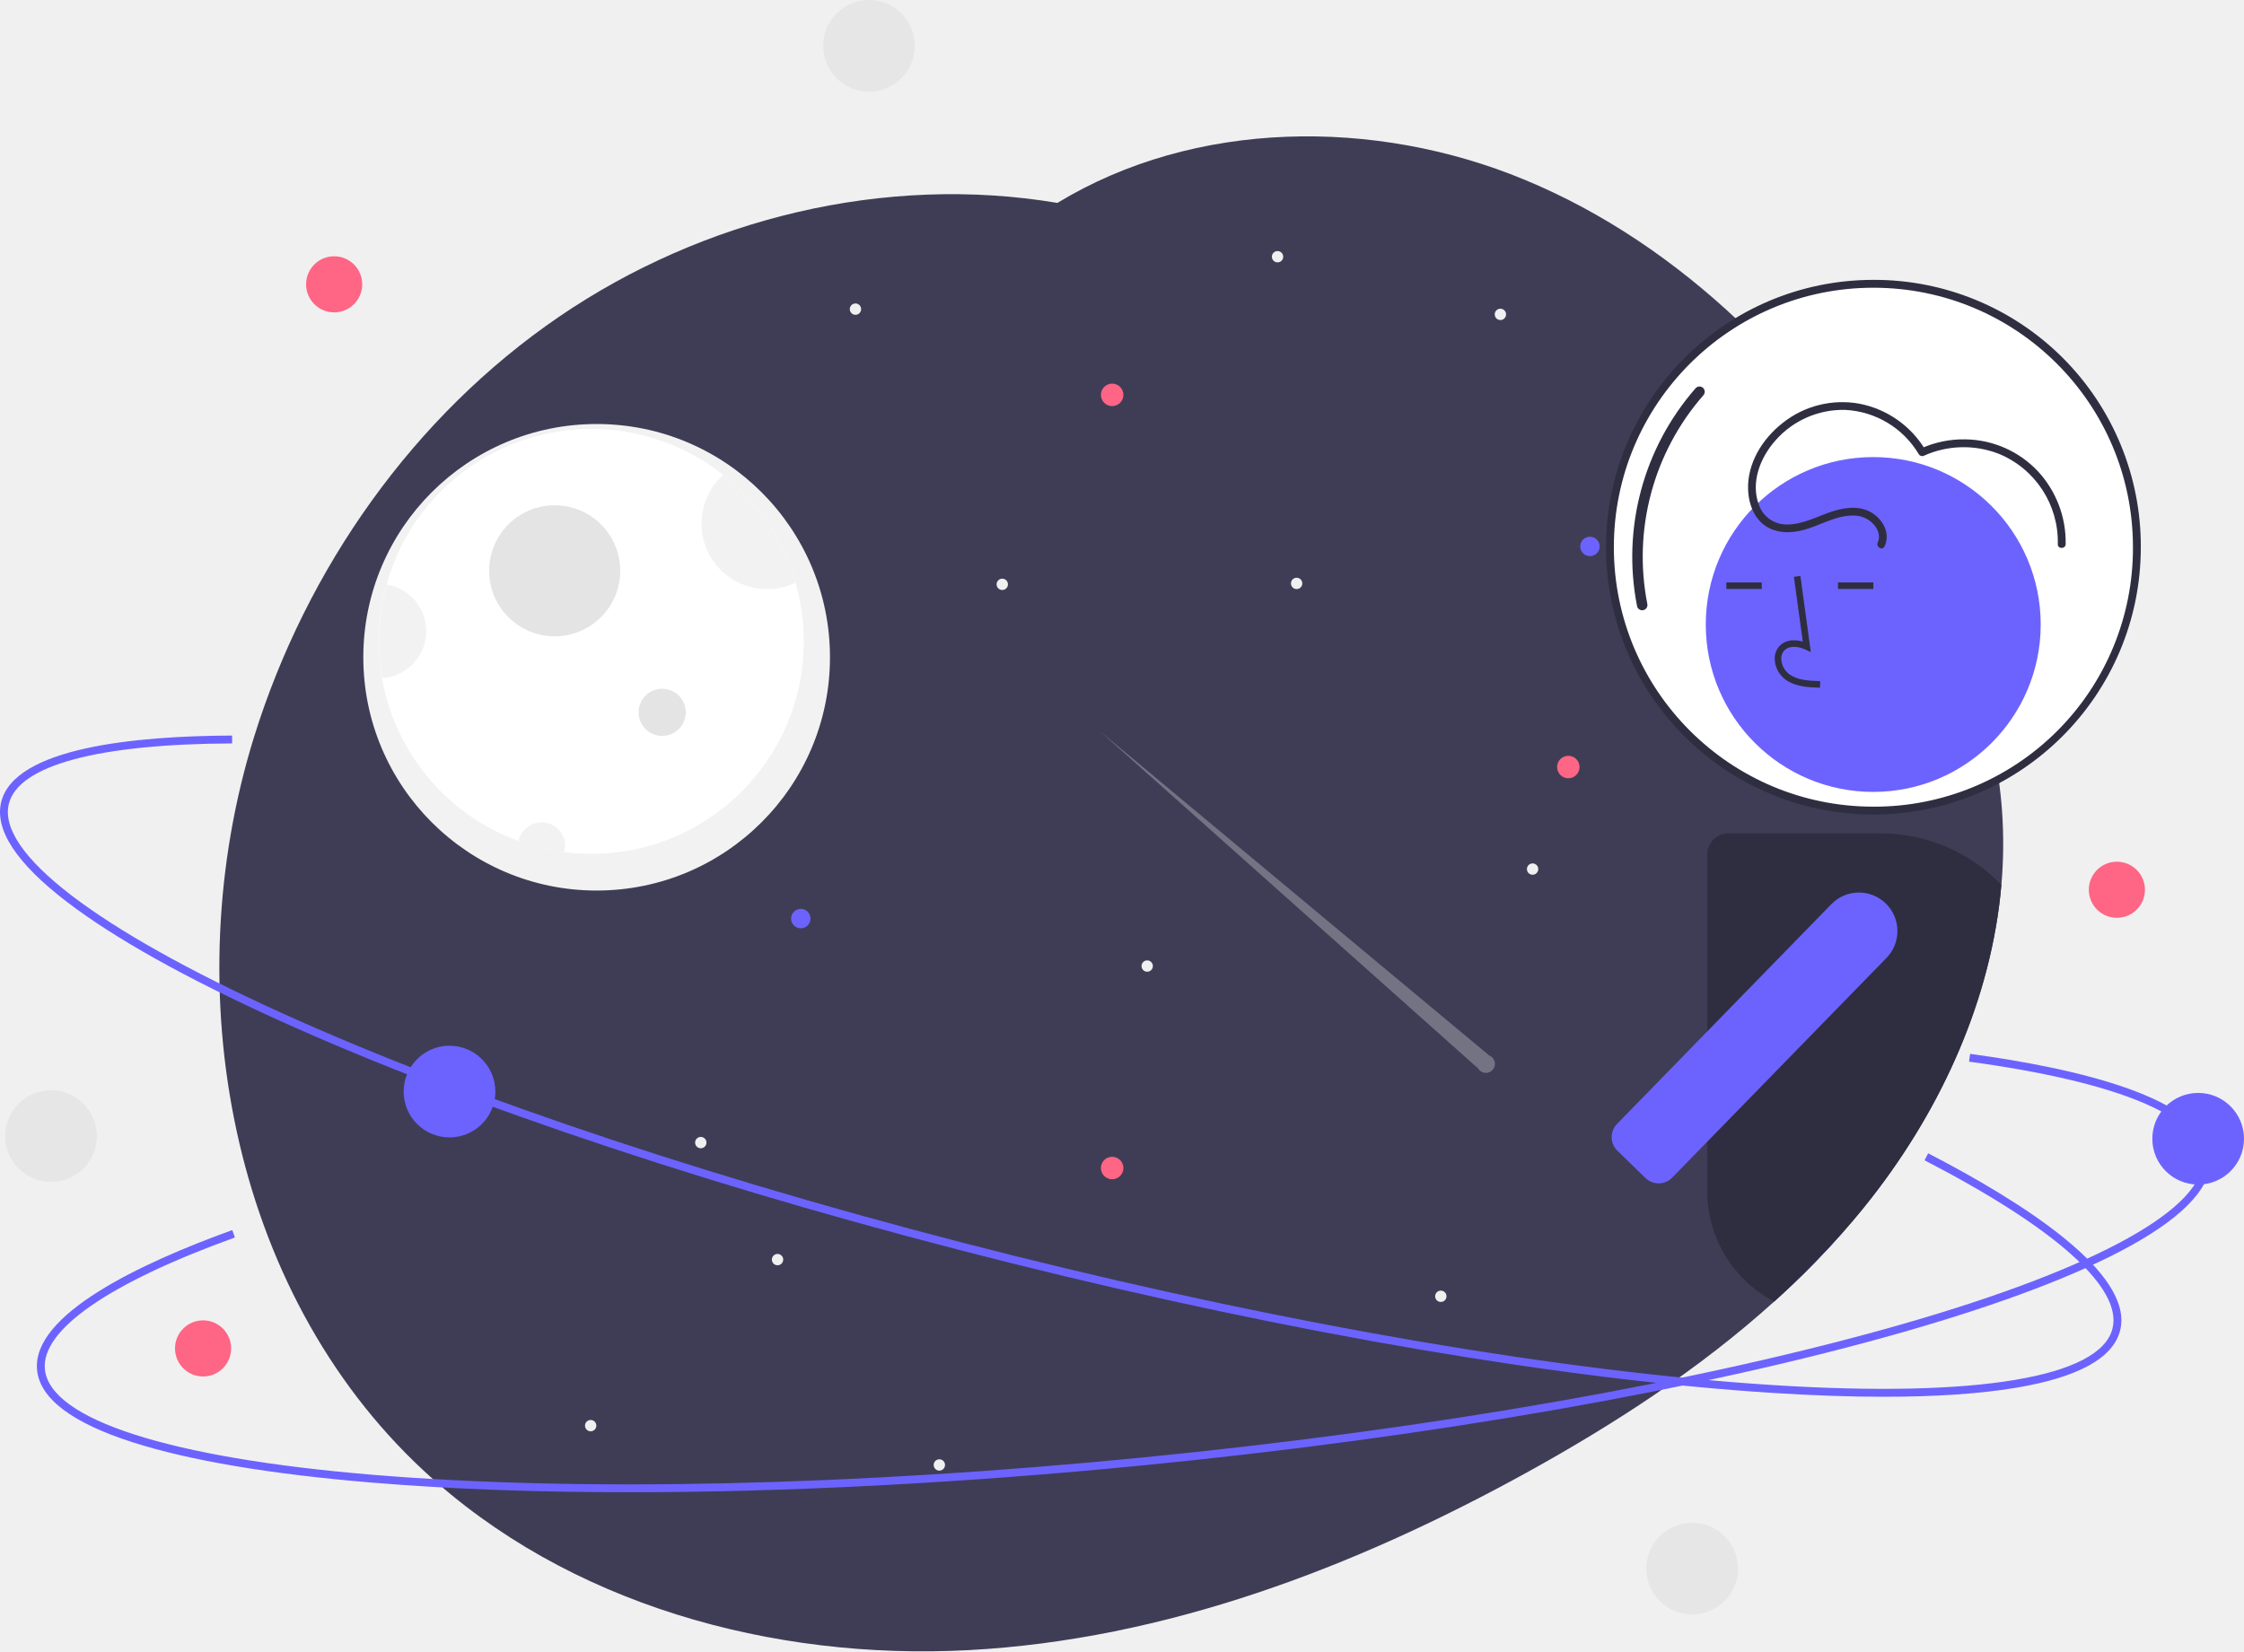
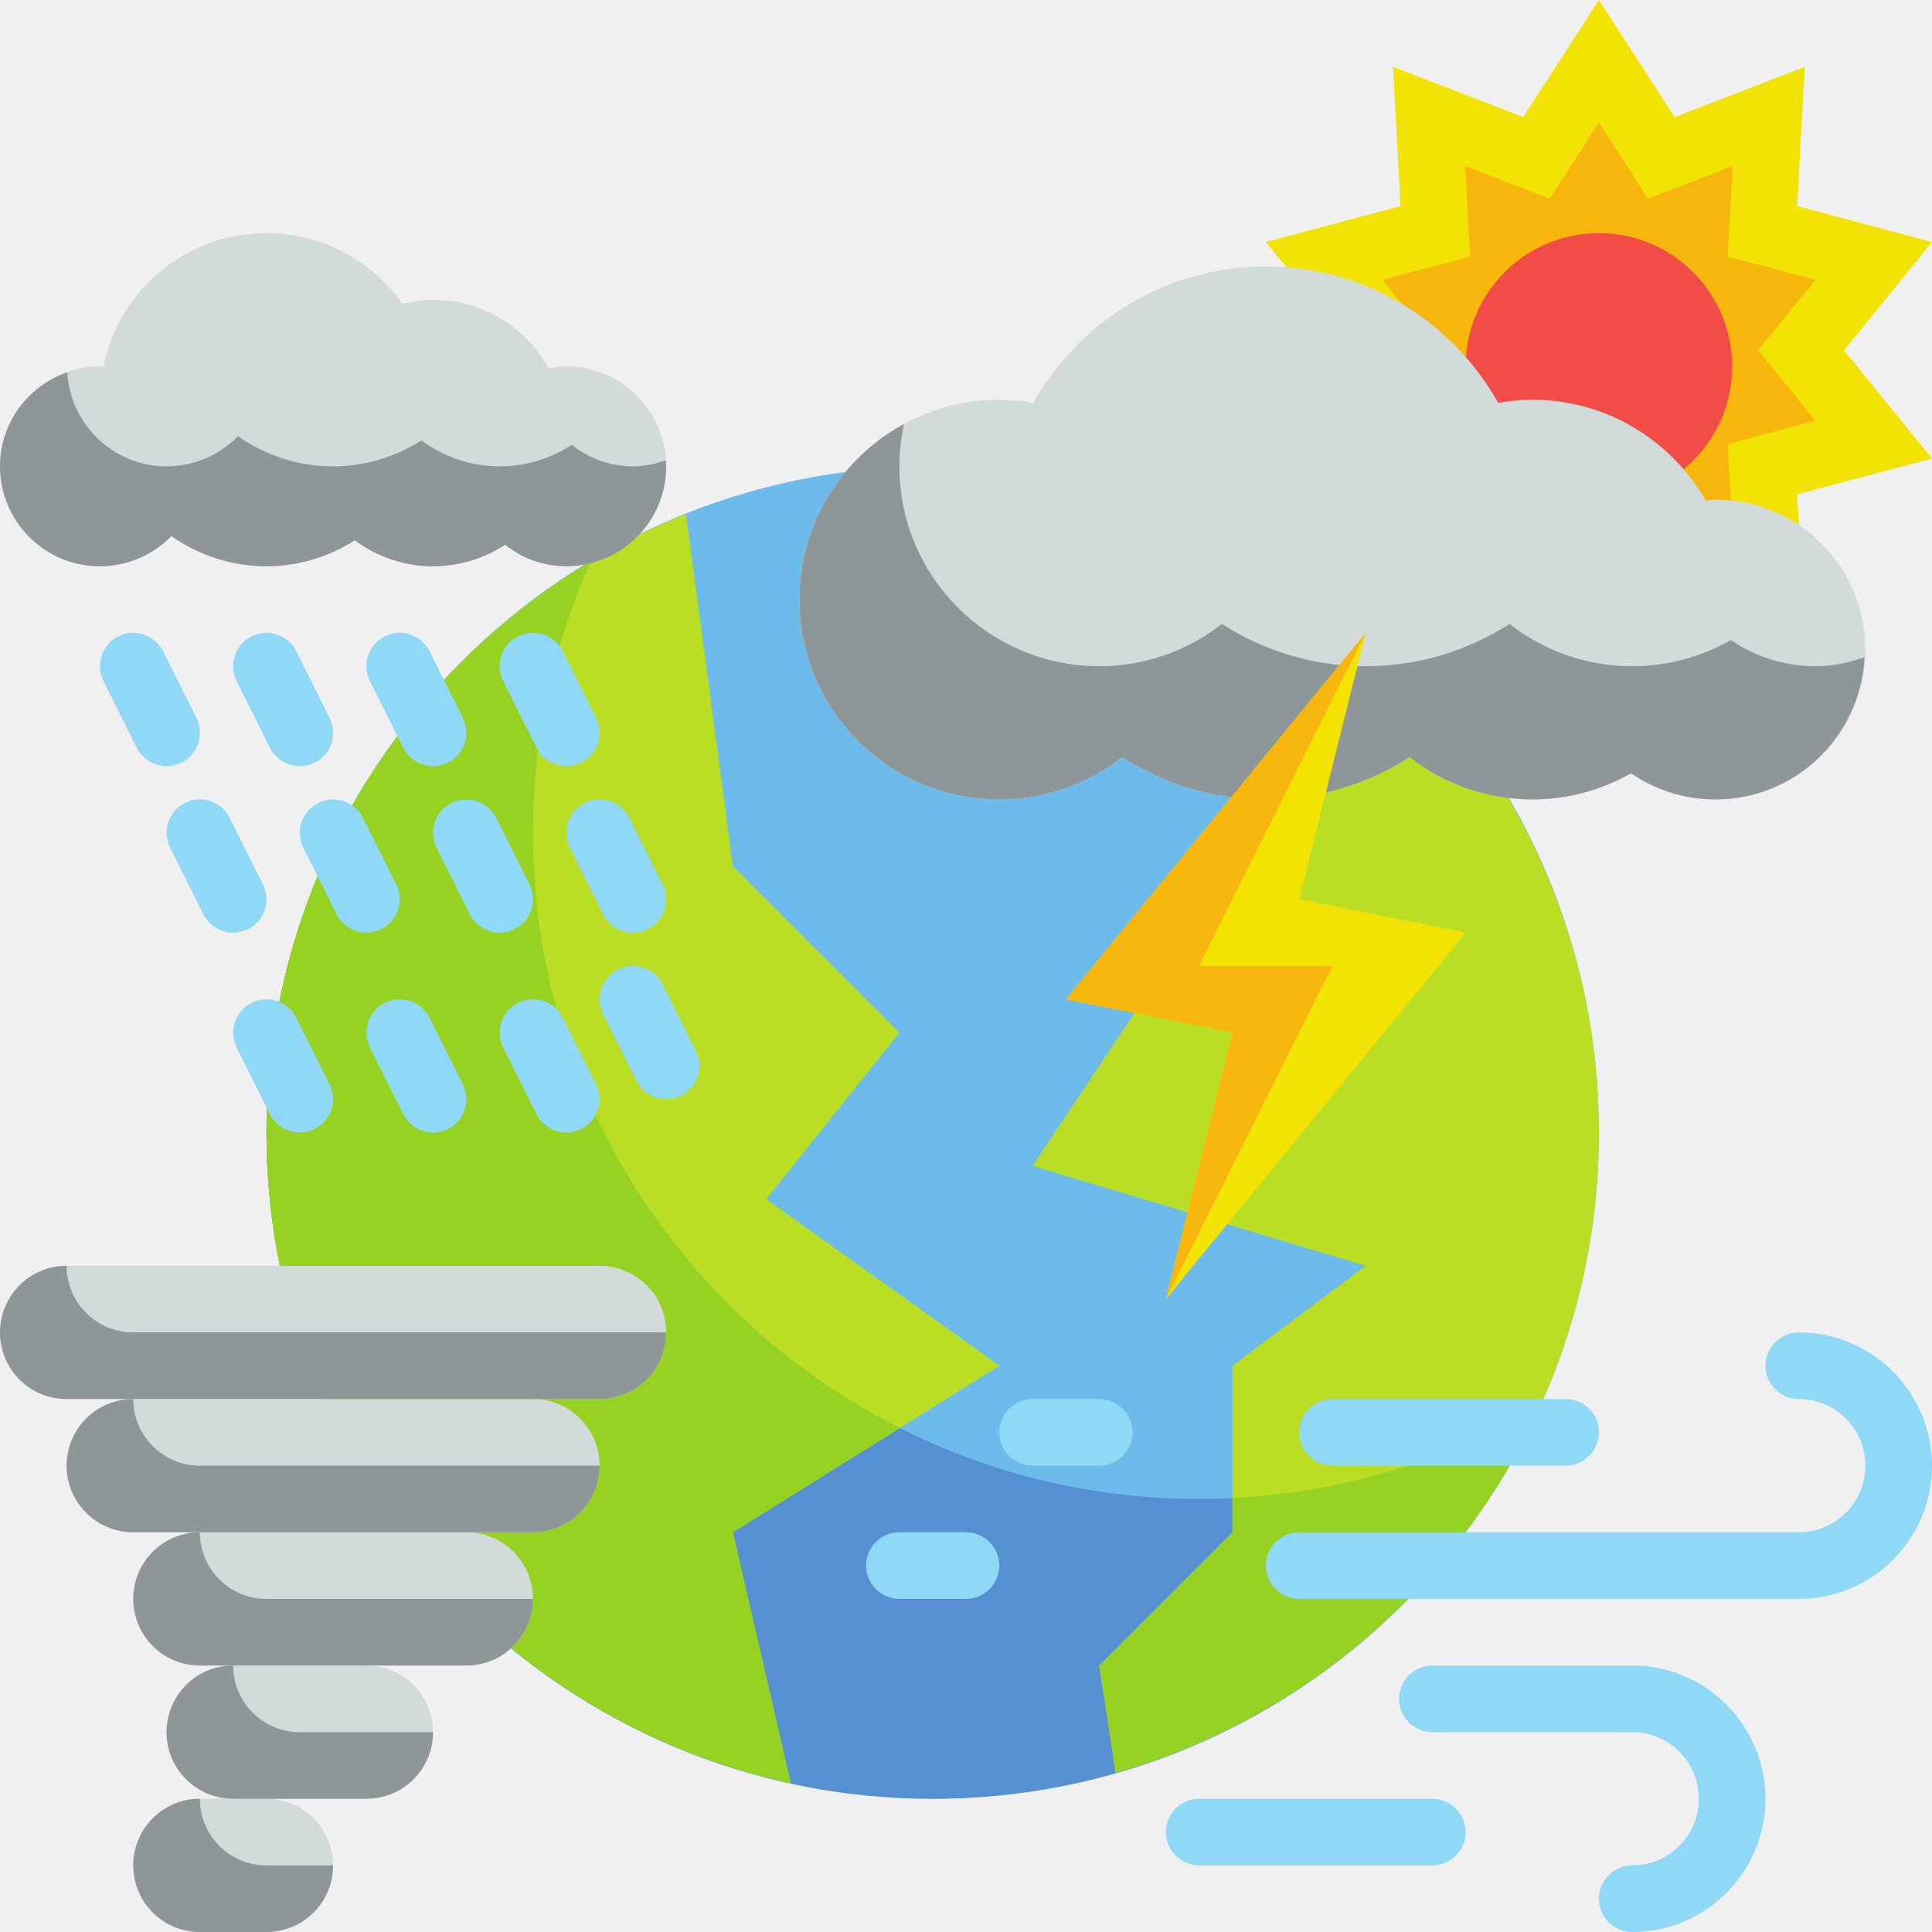
- <svg xmlns="http://www.w3.org/2000/svg" id="a27b99c7-e964-4c47-a10a-750eac27831c" data-name="Layer 1" width="855.94" height="630.066" viewBox="0 0 855.94 630.066">
-   <path d="M935.432,472.558c-3.73,43.08-22.51,84.71-49.3,119.14q-1.68,2.16-3.4,4.28-3.87,4.77-7.94,9.36-4.98,5.655-10.25,11.05-4.29,4.44-8.78,8.69-3.465,3.315-7.01,6.5c-28.43,25.69-61.09,46.89-94.74,65.43-65.67,36.17-137.65,63.57-212.52,67.56-74.86,3.98-153.01-17.46-207.91-68.52-73.99-68.81-94.64-183.58-64.6-280.05,19.98-64.18,60.76-122.24,116.26-160.16,55.02-37.59,124.43-54.51,190.12-43.45,52.44-31.87,121.09-32.48,178.1-8.89,30.42,12.59,57.72,31.31,81.67,53.93a339.343,339.343,0,0,1,30.72,33.23q1.455,1.785,2.88,3.6,5.97,7.545,11.55,15.4,8.01,11.265,15.21,23.03c1.32,2.16,2.63,4.33,3.91,6.52.86,1.47,1.73,2.95,2.58,4.44a.298.298,0,0,1,.04.1c13.31,23.41,24.19,48.39,29.86,74.5,1,4.62,1.84,9.26,2.49,13.94v.01q.855,5.955,1.29,11.97A176.977,176.977,0,0,1,935.432,472.558Z" transform="translate(-172.0302 -134.967)" fill="#3f3d56" />
-   <path d="M740.074,537.684,591.612,414.006,735.84,542.638a3.442,3.442,0,1,0,4.234-4.954Z" transform="translate(-172.0302 -134.967)" fill="#f0f0f0" opacity="0.3" />
-   <circle cx="227.582" cy="250.781" r="89" fill="#f2f2f2" />
-   <path d="M478.612,379.748a80.994,80.994,0,0,1-81,81,81.572,81.572,0,0,1-27.8-4.9,81.055,81.055,0,1,1,108.8-76.1Z" transform="translate(-172.0302 -134.967)" fill="#fff" />
-   <circle cx="211.582" cy="217.781" r="25" fill="#e4e4e4" />
-   <path d="M475.452,357.278a25.001,25.001,0,0,1-27.6-41.08A81.053,81.053,0,0,1,475.452,357.278Z" transform="translate(-172.0302 -134.967)" fill="#f2f2f2" />
-   <circle cx="252.582" cy="271.781" r="9" fill="#e4e4e4" />
-   <path d="M387.612,457.748a9.046,9.046,0,0,1-.31,2.34,79.528,79.528,0,0,1-17.49-4.24,9.002,9.002,0,0,1,17.8,1.9Z" transform="translate(-172.0302 -134.967)" fill="#f2f2f2" />
-   <path d="M334.612,375.748a18.002,18.002,0,0,1-16.8,17.96,81.548,81.548,0,0,1,1.76-35.71A18,18,0,0,1,334.612,375.748Z" transform="translate(-172.0302 -134.967)" fill="#f2f2f2" />
-   <circle cx="606.457" cy="208.483" r="3.702" fill="#6c63ff" />
-   <circle cx="572.302" cy="119.949" r="2.163" fill="#f0f0f0" />
-   <circle cx="225.302" cy="543.949" r="2.163" fill="#f0f0f0" />
-   <circle cx="584.581" cy="331.594" r="2.163" fill="#f0f0f0" />
-   <circle cx="305.457" cy="350.483" r="3.702" fill="#6c63ff" />
-   <circle cx="171.457" cy="416.483" r="17.483" fill="#6c63ff" />
-   <circle cx="267.302" cy="435.949" r="2.163" fill="#f0f0f0" />
-   <circle cx="487.302" cy="97.949" r="2.163" fill="#f0f0f0" />
-   <circle cx="358.302" cy="558.949" r="2.163" fill="#f0f0f0" />
-   <circle cx="326.302" cy="117.949" r="2.163" fill="#f0f0f0" />
-   <circle cx="382.302" cy="222.949" r="2.163" fill="#f0f0f0" />
-   <circle cx="296.581" cy="480.594" r="2.163" fill="#f0f0f0" />
-   <circle cx="549.581" cy="494.594" r="2.163" fill="#f0f0f0" />
-   <circle cx="437.581" cy="368.594" r="2.163" fill="#f0f0f0" />
-   <circle cx="494.581" cy="222.594" r="2.163" fill="#f0f0f0" />
-   <circle cx="598.212" cy="292.655" r="4.289" fill="#ff6584" />
-   <circle cx="424.212" cy="150.655" r="4.289" fill="#ff6584" />
-   <circle cx="424.212" cy="445.655" r="4.289" fill="#ff6584" />
-   <path d="M863.452,605.338a7.694,7.694,0,0,0-7.39,5.58,7.39,7.39,0,0,0-.3,2.12v12.04q4.485-4.245,8.78-8.69,5.265-5.4,10.25-11.05Z" transform="translate(-172.0302 -134.967)" fill="#6c63ff" />
-   <path d="M890.681,667.898q-19.368,0-42.457-1.464c-79.614-5.056-182.738-22.633-290.376-49.492-107.638-26.859-206.93-59.794-279.585-92.734-35.393-16.047-62.556-31.236-80.735-45.147-19.247-14.727-27.666-27.564-25.024-38.153,5.148-20.629,50.731-25.142,88.064-25.295l.013,3c-51.268.21-81.514,8.387-85.166,23.022-4.652,18.64,33.287,47.741,104.087,79.841,72.496,32.868,171.605,65.739,279.073,92.557,107.467,26.816,210.401,44.363,289.84,49.408,77.579,4.928,124.743-2.938,129.395-21.578,3.862-15.477-21.598-38.275-71.689-64.198l1.379-2.664c36.397,18.836,78.646,45.852,73.222,67.589-2.643,10.589-16.105,17.965-40.015,21.923C927.076,666.767,910.335,667.898,890.681,667.898Z" transform="translate(-172.0302 -134.967)" fill="#6c63ff" />
-   <circle cx="714.582" cy="208.781" r="100.5" fill="#fff" />
-   <path d="M886.612,241.748a102,102,0,1,0,102,102A101.635,101.635,0,0,0,886.612,241.748Zm0,201a99,99,0,1,1,99-99A98.618,98.618,0,0,1,886.612,442.748Z" transform="translate(-172.0302 -134.967)" fill="#2f2e41" />
-   <path d="M798.417,367.818a2.001,2.001,0,0,1-1.957-1.598,97.669,97.669,0,0,1,22.341-83.135,2,2,0,0,1,2.986,2.661A93.597,93.597,0,0,0,800.378,365.415a2.002,2.002,0,0,1-1.961,2.403Z" transform="translate(-172.0302 -134.967)" fill="#2f2e41" />
-   <circle cx="714.519" cy="238.274" r="63.877" fill="#6c63ff" />
-   <path d="M866.248,397.357c-4.141-.115-9.294-.259-13.264-3.159a10.186,10.186,0,0,1-4.008-7.606,6.852,6.852,0,0,1,2.33-5.628c2.074-1.752,5.101-2.163,8.364-1.204l-3.381-24.706,2.482-.34,3.974,29.045-2.072-.951c-2.403-1.102-5.701-1.663-7.75.069a4.403,4.403,0,0,0-1.444,3.627,7.699,7.699,0,0,0,2.982,5.671c3.089,2.257,7.197,2.548,11.856,2.678Z" transform="translate(-172.0302 -134.967)" fill="#2f2e41" />
-   <rect x="658.495" y="222.218" width="13.491" height="2.505" fill="#2f2e41" />
-   <rect x="701.08" y="222.218" width="13.491" height="2.505" fill="#2f2e41" />
-   <path d="M889.232,452.908h-57.9a8.147,8.147,0,0,0-8.14,8.14v128.33a47.67,47.67,0,0,0,25.56,42.2q3.555-3.18,7.01-6.5,4.485-4.245,8.78-8.69,5.265-5.4,10.25-11.05,4.08-4.59,7.94-9.36,1.725-2.115,3.4-4.28c26.79-34.43,45.57-76.06,49.3-119.14A64.049,64.049,0,0,0,889.232,452.908Z" transform="translate(-172.0302 -134.967)" fill="#2f2e41" />
-   <path d="M891.342,479.688a14.611,14.611,0,0,0-10.43-4.17,14.465,14.465,0,0,0-9.16,3.36,13.123,13.123,0,0,0-1.17,1.07l-47.39,48.6-34.37,35.25a6.801,6.801,0,0,0-1.28,1.8,7.296,7.296,0,0,0-.77,3.32,7.168,7.168,0,0,0,2.18,5.07l1.35,1.32,9.8,9.55.01-.01a7.291,7.291,0,0,0,4.66,1.63,7.167,7.167,0,0,0,5.07-2.18l1.59-1.62,11.38-11.67.38-.39,68.41-70.16a14.691,14.691,0,0,0-.26-20.77Z" transform="translate(-172.0302 -134.967)" fill="#6c63ff" />
-   <path d="M890.862,343.44c2.112-4.467-.053-9.238-3.764-12.091-4.676-3.595-10.722-3.001-16.04-1.299-5.822,1.863-11.514,5.216-17.804,5.023a11.131,11.131,0,0,1-10.244-7.278c-3.369-8.639.436-18.295,6.3-24.847a34.268,34.268,0,0,1,26.544-11.586,34.65,34.65,0,0,1,28.068,16.903,1.541,1.541,0,0,0,2.052.538,36.882,36.882,0,0,1,28.394-.714,36.29,36.29,0,0,1,22.58,34.492c-.05,1.931,2.95,1.93,3,0a39.892,39.892,0,0,0-10.599-27.812,38.719,38.719,0,0,0-27.567-12.168,39.336,39.336,0,0,0-17.322,3.612l2.052.538a37.699,37.699,0,0,0-25.099-17.728,36.485,36.485,0,0,0-29.424,7.328c-7.702,6.027-13.538,15.38-13.175,25.411.157,4.34,1.447,8.796,4.461,12.031,3.86,4.143,9.622,4.859,14.946,3.798,7.076-1.411,13.535-6.064,20.911-5.921a10.212,10.212,0,0,1,7.642,3.445c1.625,1.833,2.604,4.47,1.497,6.811-.821,1.736,1.765,3.26,2.59,1.514Z" transform="translate(-172.0302 -134.967)" fill="#2f2e41" />
-   <path d="M412.094,704.323c-35.599.001-68.694-1.221-98.322-3.686-38.727-3.223-69.415-8.403-91.21-15.396-23.077-7.405-35.319-16.667-36.388-27.528-2.083-21.158,39.334-40.725,74.445-53.413l1.02,2.822c-48.217,17.424-73.957,35.286-72.479,50.298,1.882,19.119,47.392,33.781,124.862,40.228,79.325,6.601,183.717,4.262,293.947-6.59,110.23-10.849,213.076-28.906,289.591-50.846,74.726-21.426,116.505-44.68,114.623-63.799-1.562-15.874-33.203-28.793-89.092-36.379l.403-2.973c40.61,5.512,89.479,16.762,91.674,39.058,1.069,10.861-9.133,22.332-30.323,34.094-20.015,11.109-49.104,22.173-86.458,32.883-76.685,21.988-179.72,40.081-290.125,50.948C539.002,700.86,472.017,704.323,412.094,704.323Z" transform="translate(-172.0302 -134.967)" fill="#6c63ff" />
-   <circle cx="838.457" cy="434.483" r="17.483" fill="#6c63ff" />
-   <circle cx="331.457" cy="17.483" r="17.483" fill="#e6e6e6" />
-   <circle cx="19.457" cy="433.483" r="17.483" fill="#e6e6e6" />
-   <circle cx="127.457" cy="108.483" r="10.702" fill="#ff6584" />
-   <circle cx="77.457" cy="514.483" r="10.702" fill="#ff6584" />
-   <circle cx="807.457" cy="339.483" r="10.702" fill="#ff6584" />
-   <circle cx="645.457" cy="598.483" r="17.483" fill="#e6e6e6" />
+ <svg xmlns="http://www.w3.org/2000/svg" width="500" zoomAndPan="magnify" viewBox="0 0 375 375" height="500" preserveAspectRatio="xMidYMid meet" version="1.0">
+   <path fill="#6dbbea" d="M 310.344 219.828 C 310.344 291.25 252.457 349.137 181.035 349.137 C 109.609 349.137 51.723 291.25 51.723 219.828 C 51.723 148.402 109.609 90.516 181.035 90.516 C 252.457 90.516 310.344 148.402 310.344 219.828 " fill-opacity="1" fill-rule="nonzero" />
+   <path fill="#578fd3" d="M 232.758 290.949 C 161.336 290.949 103.449 233.062 103.449 161.637 C 103.449 142.848 107.539 125.066 114.738 108.953 C 77.031 131.531 51.723 172.676 51.723 219.828 C 51.723 291.25 109.609 349.137 181.035 349.137 C 233.668 349.137 278.875 317.645 299.055 272.512 C 279.66 284.156 257.031 290.949 232.758 290.949 " fill-opacity="1" fill-rule="nonzero" />
+   <path fill="#b9de23" d="M 268.242 124.562 L 200.43 226.293 L 265.086 245.691 L 239.223 265.086 L 239.223 297.414 L 213.363 323.277 L 216.57 344.086 C 270.668 328.629 310.344 278.902 310.344 219.828 C 310.344 182.07 294.055 148.203 268.242 124.562 " fill-opacity="1" fill-rule="nonzero" />
+   <path fill="#b9de23" d="M 51.723 219.828 C 51.723 281.781 95.316 333.504 153.48 346.133 L 142.242 297.414 L 193.965 265.086 L 148.707 232.758 L 174.57 200.43 L 142.242 168.102 L 133.148 99.785 C 85.465 118.828 51.723 165.352 51.723 219.828 " fill-opacity="1" fill-rule="nonzero" />
+   <path fill="#95d221" d="M 299.105 272.586 C 283.648 307.113 253.441 333.555 216.52 344.086 L 213.363 323.277 L 239.223 297.414 L 239.223 290.746 C 261.02 289.711 281.453 283.246 299.105 272.586 " fill-opacity="1" fill-rule="nonzero" />
+   <path fill="#95d221" d="M 142.242 297.414 L 153.48 346.105 C 95.289 333.504 51.723 281.781 51.723 219.828 C 51.723 172.625 77.004 131.508 114.688 108.953 C 107.465 125.043 103.449 142.898 103.449 161.637 C 103.449 212.199 132.418 255.918 174.695 277.184 L 142.242 297.414 " fill-opacity="1" fill-rule="nonzero" />
+   <path fill="#f3e305" d="M 310.344 0 L 325.043 22.73 L 350.301 12.98 L 348.836 40.004 L 375 46.977 L 357.926 67.988 L 375 89 L 348.836 95.945 L 350.301 122.973 L 325.043 113.246 L 310.344 135.977 L 295.645 113.246 L 270.391 122.973 L 271.855 95.945 L 245.691 89 L 262.762 67.988 L 245.691 46.977 L 271.855 40.004 L 270.391 12.98 L 295.645 22.73 L 310.344 0 " fill-opacity="1" fill-rule="nonzero" />
+   <path fill="#f7b60b" d="M 300.797 97.387 L 284.383 103.727 L 285.34 86.172 L 268.32 81.629 L 279.43 67.988 L 268.32 54.324 L 285.34 49.805 L 284.383 32.227 L 300.797 38.566 L 310.344 23.793 L 319.891 38.566 L 336.309 32.227 L 335.348 49.805 L 352.371 54.324 L 341.258 67.988 L 352.371 81.629 L 335.348 86.172 L 336.309 103.727 L 319.891 97.387 L 310.344 112.16 L 300.797 97.387 " fill-opacity="1" fill-rule="nonzero" />
+   <path fill="#f14c46" d="M 336.207 71.121 C 336.207 85.414 324.641 96.984 310.344 96.984 C 296.051 96.984 284.484 85.414 284.484 71.121 C 284.484 56.824 296.051 45.258 310.344 45.258 C 324.641 45.258 336.207 56.824 336.207 71.121 " fill-opacity="1" fill-rule="nonzero" />
+   <path fill="#d2dbda" d="M 193.965 77.586 C 196.215 77.586 198.438 77.812 200.582 78.191 C 209.449 62.406 226.316 51.723 245.691 51.723 C 265.062 51.723 281.934 62.406 290.797 78.191 C 292.945 77.812 295.164 77.586 297.414 77.586 C 311.836 77.586 324.414 85.492 331.105 97.184 C 331.711 97.133 332.344 96.984 332.973 96.984 C 349.035 96.984 362.07 110.016 362.07 126.078 C 362.07 142.141 349.035 155.172 332.973 155.172 C 326.887 155.172 321.23 153.277 316.582 150.098 C 310.926 153.305 304.383 155.172 297.414 155.172 C 288.422 155.172 280.164 152.09 273.598 146.965 C 265.539 152.141 255.969 155.172 245.691 155.172 C 235.41 155.172 225.84 152.141 217.781 146.965 C 211.215 152.09 202.957 155.172 193.965 155.172 C 172.547 155.172 155.172 137.797 155.172 116.379 C 155.172 94.961 172.547 77.586 193.965 77.586 " fill-opacity="1" fill-rule="nonzero" />
+   <path fill="#8f9697" d="M 352.371 129.309 C 346.285 129.309 340.625 127.418 335.98 124.234 C 330.32 127.441 323.781 129.309 316.809 129.309 C 307.82 129.309 299.559 126.23 292.992 121.102 C 284.938 126.281 275.367 129.309 265.086 129.309 C 254.809 129.309 245.234 126.281 237.18 121.102 C 230.613 126.23 222.352 129.309 213.363 129.309 C 191.945 129.309 174.57 111.934 174.57 90.516 C 174.57 87.688 174.898 84.938 175.477 82.285 C 163.379 88.852 155.172 101.656 155.172 116.379 C 155.172 137.797 172.547 155.172 193.965 155.172 C 202.957 155.172 211.215 152.09 217.781 146.965 C 225.84 152.141 235.41 155.172 245.691 155.172 C 255.969 155.172 265.539 152.141 273.598 146.965 C 280.164 152.09 288.422 155.172 297.414 155.172 C 304.383 155.172 310.926 153.305 316.582 150.098 C 321.23 153.277 326.887 155.172 332.973 155.172 C 348.531 155.172 361.109 142.922 361.918 127.566 C 358.91 128.629 355.73 129.309 352.371 129.309 " fill-opacity="1" fill-rule="nonzero" />
+   <path fill="#f3e305" d="M 252.156 174.57 L 265.086 122.844 L 206.898 193.965 L 239.223 200.43 L 226.293 252.156 L 284.484 181.035 L 252.156 174.57 " fill-opacity="1" fill-rule="nonzero" />
+   <path fill="#f7b60b" d="M 258.621 187.5 L 232.758 187.5 L 265.086 122.844 L 206.898 193.965 L 239.223 200.43 L 226.293 252.156 L 258.621 187.5 " fill-opacity="1" fill-rule="nonzero" />
+   <path fill="#d2dbda" d="M 103.449 297.414 L 25.863 297.414 C 18.715 297.414 12.93 291.629 12.93 284.484 C 12.93 277.336 18.715 271.551 25.863 271.551 L 103.449 271.551 C 110.594 271.551 116.379 277.336 116.379 284.484 C 116.379 291.629 110.594 297.414 103.449 297.414 " fill-opacity="1" fill-rule="nonzero" />
+   <path fill="#d2dbda" d="M 116.379 271.551 L 12.93 271.551 C 5.785 271.551 0 265.77 0 258.621 C 0 251.473 5.785 245.691 12.93 245.691 L 116.379 245.691 C 123.527 245.691 129.309 251.473 129.309 258.621 C 129.309 265.77 123.527 271.551 116.379 271.551 " fill-opacity="1" fill-rule="nonzero" />
+   <path fill="#d2dbda" d="M 90.516 323.277 L 38.793 323.277 C 31.645 323.277 25.863 317.492 25.863 310.344 C 25.863 303.199 31.645 297.414 38.793 297.414 L 90.516 297.414 C 97.664 297.414 103.449 303.199 103.449 310.344 C 103.449 317.492 97.664 323.277 90.516 323.277 " fill-opacity="1" fill-rule="nonzero" />
+   <path fill="#d2dbda" d="M 71.121 349.137 L 45.258 349.137 C 38.109 349.137 32.328 343.355 32.328 336.207 C 32.328 329.059 38.109 323.277 45.258 323.277 L 71.121 323.277 C 78.27 323.277 84.051 329.059 84.051 336.207 C 84.051 343.355 78.27 349.137 71.121 349.137 " fill-opacity="1" fill-rule="nonzero" />
+   <path fill="#d2dbda" d="M 51.723 375 L 38.793 375 C 31.645 375 25.863 369.215 25.863 362.07 C 25.863 354.922 31.645 349.137 38.793 349.137 L 51.723 349.137 C 58.871 349.137 64.656 354.922 64.656 362.07 C 64.656 369.215 58.871 375 51.723 375 " fill-opacity="1" fill-rule="nonzero" />
+   <path fill="#8f9697" d="M 25.863 271.551 C 18.715 271.551 12.93 277.336 12.93 284.484 C 12.93 291.629 18.715 297.414 25.863 297.414 L 103.449 297.414 C 110.594 297.414 116.379 291.629 116.379 284.484 L 38.793 284.484 C 31.645 284.484 25.863 278.699 25.863 271.551 " fill-opacity="1" fill-rule="nonzero" />
+   <path fill="#8f9697" d="M 12.93 245.691 C 5.785 245.691 0 251.473 0 258.621 C 0 265.77 5.785 271.551 12.93 271.551 L 116.379 271.551 C 123.527 271.551 129.309 265.77 129.309 258.621 L 25.863 258.621 C 18.715 258.621 12.93 252.836 12.93 245.691 " fill-opacity="1" fill-rule="nonzero" />
+   <path fill="#8f9697" d="M 38.793 297.414 C 31.645 297.414 25.863 303.199 25.863 310.344 C 25.863 317.492 31.645 323.277 38.793 323.277 L 90.516 323.277 C 97.664 323.277 103.449 317.492 103.449 310.344 L 51.723 310.344 C 44.578 310.344 38.793 304.562 38.793 297.414 " fill-opacity="1" fill-rule="nonzero" />
+   <path fill="#8f9697" d="M 45.258 323.277 C 38.109 323.277 32.328 329.059 32.328 336.207 C 32.328 343.355 38.109 349.137 45.258 349.137 L 71.121 349.137 C 78.27 349.137 84.051 343.355 84.051 336.207 L 58.191 336.207 C 51.043 336.207 45.258 330.422 45.258 323.277 " fill-opacity="1" fill-rule="nonzero" />
+   <path fill="#8f9697" d="M 38.793 349.137 C 31.645 349.137 25.863 354.922 25.863 362.07 C 25.863 369.215 31.645 375 38.793 375 L 51.723 375 C 58.871 375 64.656 369.215 64.656 362.07 L 51.723 362.07 C 44.578 362.07 38.793 356.285 38.793 349.137 " fill-opacity="1" fill-rule="nonzero" />
+   <path fill="#d2dbda" d="M 109.914 71.121 C 108.754 71.121 107.617 71.273 106.504 71.473 C 102.086 63.57 93.75 58.191 84.051 58.191 C 81.98 58.191 79.984 58.492 78.066 58.949 C 72.207 50.688 62.609 45.258 51.723 45.258 C 36.066 45.258 23.008 56.395 20.055 71.195 C 19.824 71.172 19.625 71.121 19.398 71.121 C 8.688 71.121 0 79.809 0 90.516 C 0 101.227 8.688 109.914 19.398 109.914 C 24.828 109.914 29.727 107.664 33.262 104.055 C 38.488 107.715 44.855 109.914 51.723 109.914 C 58.039 109.914 63.898 108.02 68.871 104.887 C 73.141 108.02 78.344 109.914 84.051 109.914 C 89.203 109.914 94.004 108.375 98.043 105.746 C 101.328 108.324 105.418 109.914 109.914 109.914 C 120.621 109.914 129.309 101.227 129.309 90.516 C 129.309 79.809 120.621 71.121 109.914 71.121 " fill-opacity="1" fill-rule="nonzero" />
+   <path fill="#8f9697" d="M 122.844 90.516 C 118.348 90.516 114.258 88.926 110.973 86.352 C 106.934 88.977 102.137 90.516 96.984 90.516 C 91.273 90.516 86.07 88.621 81.805 85.492 C 76.828 88.621 70.969 90.516 64.656 90.516 C 57.762 90.516 51.422 88.32 46.191 84.656 C 42.656 88.27 37.758 90.516 32.328 90.516 C 22.023 90.516 13.664 82.434 13.059 72.281 C 5.48 74.91 0 82.031 0 90.516 C 0 101.227 8.688 109.914 19.398 109.914 C 24.828 109.914 29.727 107.664 33.262 104.055 C 38.488 107.715 44.855 109.914 51.723 109.914 C 58.039 109.914 63.898 108.02 68.871 104.887 C 73.141 108.02 78.344 109.914 84.051 109.914 C 89.203 109.914 94.004 108.375 98.043 105.746 C 101.328 108.324 105.418 109.914 109.914 109.914 C 120.621 109.914 129.309 101.227 129.309 90.516 C 129.309 90.113 129.211 89.758 129.184 89.355 C 127.188 90.062 125.066 90.516 122.844 90.516 " fill-opacity="1" fill-rule="nonzero" />
+   <path fill="#90d9f6" d="M 349.137 310.344 L 252.156 310.344 C 248.594 310.344 245.691 307.441 245.691 303.879 C 245.691 300.316 248.594 297.414 252.156 297.414 L 349.137 297.414 C 356.262 297.414 362.07 291.605 362.07 284.484 C 362.07 277.359 356.262 271.551 349.137 271.551 C 345.578 271.551 342.672 268.648 342.672 265.086 C 342.672 261.523 345.578 258.621 349.137 258.621 C 363.406 258.621 375 270.215 375 284.484 C 375 298.754 363.406 310.344 349.137 310.344 " fill-opacity="1" fill-rule="nonzero" />
+   <path fill="#90d9f6" d="M 278.016 362.07 L 232.758 362.07 C 229.199 362.07 226.293 359.164 226.293 355.602 C 226.293 352.043 229.199 349.137 232.758 349.137 L 278.016 349.137 C 281.578 349.137 284.484 352.043 284.484 355.602 C 284.484 359.164 281.578 362.07 278.016 362.07 " fill-opacity="1" fill-rule="nonzero" />
+   <path fill="#90d9f6" d="M 303.879 284.484 L 258.621 284.484 C 255.059 284.484 252.156 281.578 252.156 278.016 C 252.156 274.457 255.059 271.551 258.621 271.551 L 303.879 271.551 C 307.441 271.551 310.344 274.457 310.344 278.016 C 310.344 281.578 307.441 284.484 303.879 284.484 " fill-opacity="1" fill-rule="nonzero" />
+   <path fill="#90d9f6" d="M 316.809 375 C 313.25 375 310.344 372.094 310.344 368.535 C 310.344 364.973 313.25 362.07 316.809 362.07 C 323.934 362.07 329.742 356.262 329.742 349.137 C 329.742 342.016 323.934 336.207 316.809 336.207 L 278.016 336.207 C 274.457 336.207 271.551 333.301 271.551 329.742 C 271.551 326.18 274.457 323.277 278.016 323.277 L 316.809 323.277 C 331.078 323.277 342.672 334.867 342.672 349.137 C 342.672 363.406 331.078 375 316.809 375 " fill-opacity="1" fill-rule="nonzero" />
+   <path fill="#90d9f6" d="M 187.5 310.344 L 174.57 310.344 C 171.008 310.344 168.102 307.441 168.102 303.879 C 168.102 300.316 171.008 297.414 174.57 297.414 L 187.5 297.414 C 191.062 297.414 193.965 300.316 193.965 303.879 C 193.965 307.441 191.062 310.344 187.5 310.344 " fill-opacity="1" fill-rule="nonzero" />
+   <path fill="#90d9f6" d="M 213.363 284.484 L 200.43 284.484 C 196.871 284.484 193.965 281.578 193.965 278.016 C 193.965 274.457 196.871 271.551 200.43 271.551 L 213.363 271.551 C 216.922 271.551 219.828 274.457 219.828 278.016 C 219.828 281.578 216.922 284.484 213.363 284.484 " fill-opacity="1" fill-rule="nonzero" />
+   <path fill="#90d9f6" d="M 32.328 148.707 C 29.953 148.707 27.68 147.395 26.543 145.145 L 20.078 132.215 C 18.488 129.008 19.777 125.117 22.957 123.527 C 26.164 121.91 30.055 123.223 31.645 126.406 L 38.109 139.336 C 39.703 142.543 38.414 146.434 35.23 148.023 C 34.297 148.48 33.312 148.707 32.328 148.707 " fill-opacity="1" fill-rule="nonzero" />
+   <path fill="#90d9f6" d="M 58.191 148.707 C 55.816 148.707 53.543 147.395 52.406 145.145 L 45.941 132.215 C 44.348 129.008 45.637 125.117 48.82 123.527 C 52.027 121.91 55.918 123.223 57.508 126.406 L 63.973 139.336 C 65.562 142.543 64.277 146.434 61.094 148.023 C 60.16 148.48 59.176 148.707 58.191 148.707 " fill-opacity="1" fill-rule="nonzero" />
+   <path fill="#90d9f6" d="M 84.051 148.707 C 81.676 148.707 79.406 147.395 78.27 145.145 L 71.801 132.215 C 70.211 129.008 71.5 125.117 74.684 123.527 C 77.891 121.91 81.777 123.223 83.371 126.406 L 89.836 139.336 C 91.426 142.543 90.137 146.434 86.957 148.023 C 86.023 148.48 85.035 148.707 84.051 148.707 " fill-opacity="1" fill-rule="nonzero" />
+   <path fill="#90d9f6" d="M 109.914 148.707 C 107.539 148.707 105.266 147.395 104.129 145.145 L 97.664 132.215 C 96.074 129.008 97.363 125.117 100.543 123.527 C 103.75 121.91 107.641 123.223 109.23 126.406 L 115.699 139.336 C 117.289 142.543 116 146.434 112.816 148.023 C 111.883 148.48 110.898 148.707 109.914 148.707 " fill-opacity="1" fill-rule="nonzero" />
+   <path fill="#90d9f6" d="M 45.258 181.035 C 42.883 181.035 40.613 179.723 39.477 177.473 L 33.008 164.543 C 31.418 161.336 32.707 157.445 35.891 155.855 C 39.098 154.262 42.984 155.551 44.578 158.734 L 51.043 171.664 C 52.633 174.871 51.344 178.762 48.164 180.352 C 47.23 180.809 46.242 181.035 45.258 181.035 " fill-opacity="1" fill-rule="nonzero" />
+   <path fill="#90d9f6" d="M 71.121 181.035 C 68.746 181.035 66.473 179.723 65.336 177.473 L 58.871 164.543 C 57.281 161.336 58.57 157.445 61.75 155.855 C 64.957 154.262 68.848 155.551 70.438 158.734 L 76.906 171.664 C 78.496 174.871 77.207 178.762 74.023 180.352 C 73.09 180.809 72.105 181.035 71.121 181.035 " fill-opacity="1" fill-rule="nonzero" />
+   <path fill="#90d9f6" d="M 96.984 181.035 C 94.609 181.035 92.336 179.723 91.199 177.473 L 84.734 164.543 C 83.141 161.336 84.43 157.445 87.613 155.855 C 90.82 154.262 94.711 155.551 96.301 158.734 L 102.766 171.664 C 104.359 174.871 103.07 178.762 99.887 180.352 C 98.953 180.809 97.969 181.035 96.984 181.035 " fill-opacity="1" fill-rule="nonzero" />
+   <path fill="#90d9f6" d="M 122.844 181.035 C 120.473 181.035 118.199 179.723 117.062 177.473 L 110.594 164.543 C 109.004 161.336 110.293 157.445 113.477 155.855 C 116.684 154.262 120.57 155.551 122.164 158.734 L 128.629 171.664 C 130.219 174.871 128.93 178.762 125.75 180.352 C 124.816 180.809 123.828 181.035 122.844 181.035 " fill-opacity="1" fill-rule="nonzero" />
+   <path fill="#90d9f6" d="M 58.191 219.828 C 55.816 219.828 53.543 218.516 52.406 216.266 L 45.941 203.336 C 44.348 200.129 45.637 196.238 48.82 194.648 C 52.027 193.055 55.918 194.344 57.508 197.527 L 63.973 210.457 C 65.562 213.664 64.277 217.555 61.094 219.145 C 60.16 219.602 59.176 219.828 58.191 219.828 " fill-opacity="1" fill-rule="nonzero" />
+   <path fill="#90d9f6" d="M 84.051 219.828 C 81.676 219.828 79.406 218.516 78.27 216.266 L 71.801 203.336 C 70.211 200.129 71.5 196.238 74.684 194.648 C 77.891 193.055 81.777 194.344 83.371 197.527 L 89.836 210.457 C 91.426 213.664 90.137 217.555 86.957 219.145 C 86.023 219.602 85.035 219.828 84.051 219.828 " fill-opacity="1" fill-rule="nonzero" />
+   <path fill="#90d9f6" d="M 109.914 219.828 C 107.539 219.828 105.266 218.516 104.129 216.266 L 97.664 203.336 C 96.074 200.129 97.363 196.238 100.543 194.648 C 103.75 193.055 107.641 194.344 109.23 197.527 L 115.699 210.457 C 117.289 213.664 116 217.555 112.816 219.145 C 111.883 219.602 110.898 219.828 109.914 219.828 " fill-opacity="1" fill-rule="nonzero" />
+   <path fill="#90d9f6" d="M 129.309 213.363 C 126.938 213.363 124.664 212.047 123.527 209.801 L 117.062 196.871 C 115.469 193.664 116.758 189.773 119.941 188.184 C 123.148 186.566 127.039 187.879 128.629 191.062 L 135.094 203.992 C 136.684 207.199 135.398 211.09 132.215 212.68 C 131.281 213.133 130.297 213.363 129.309 213.363 " fill-opacity="1" fill-rule="nonzero" />
</svg>
